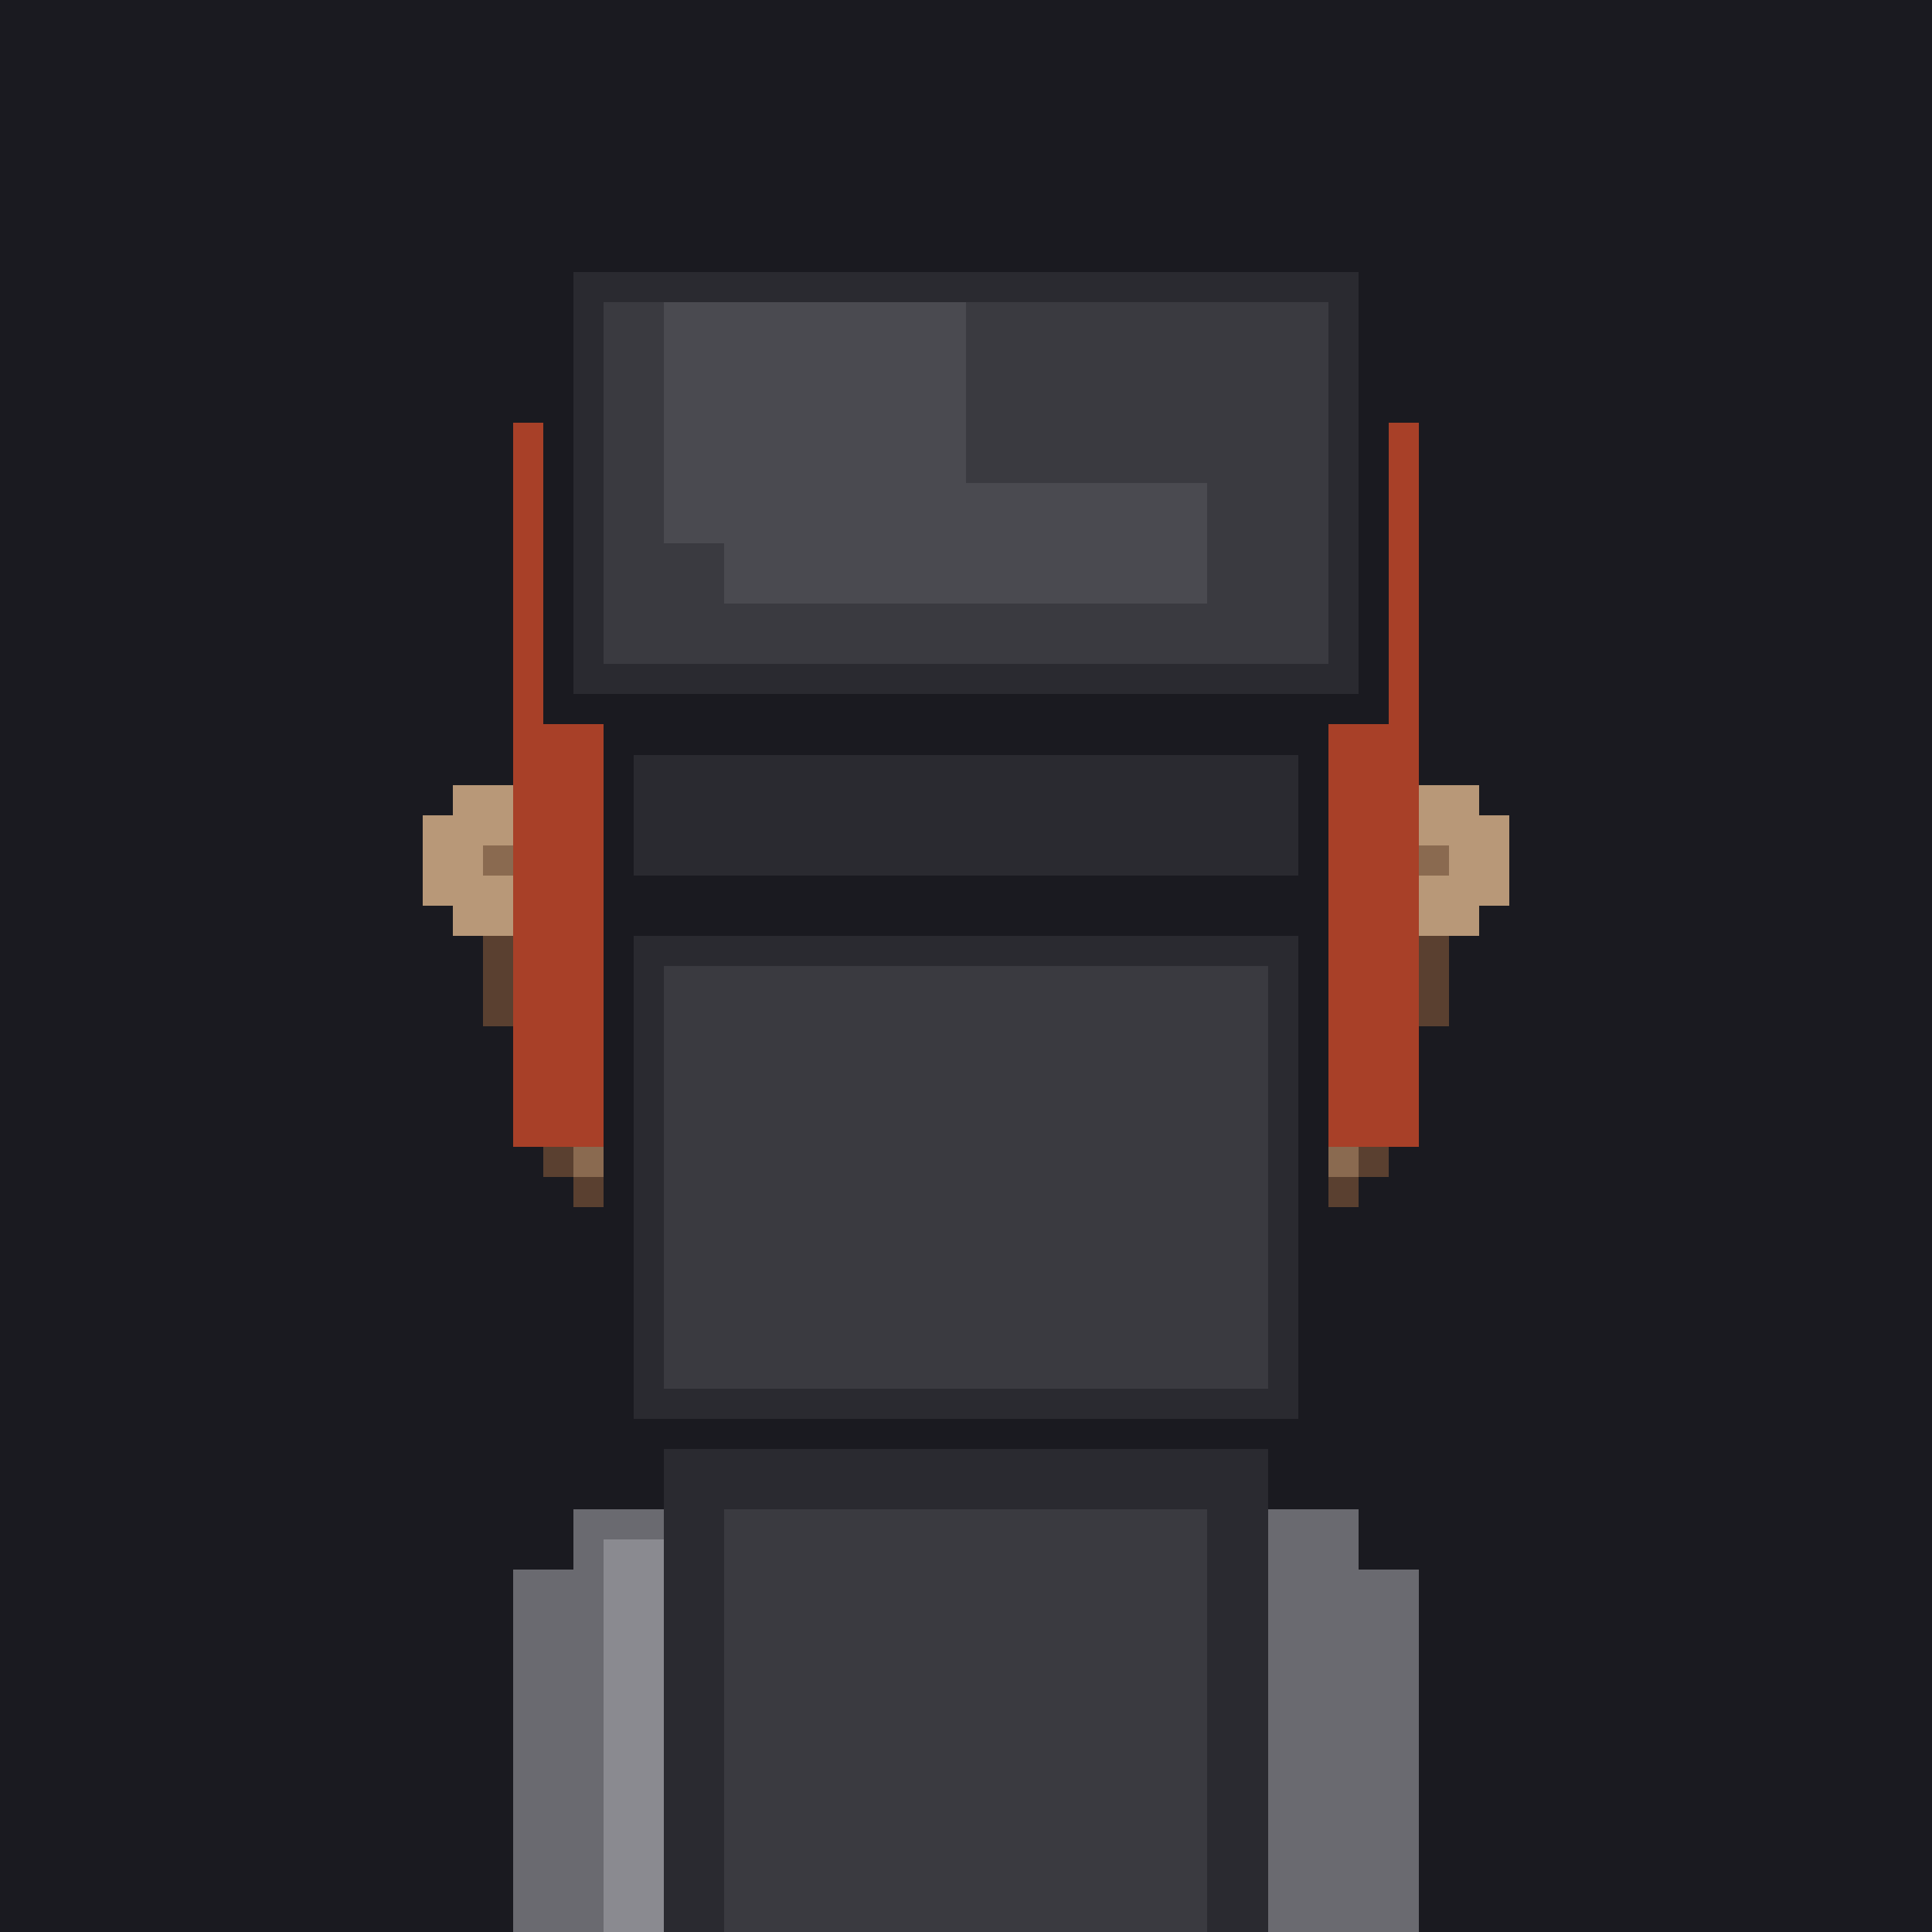
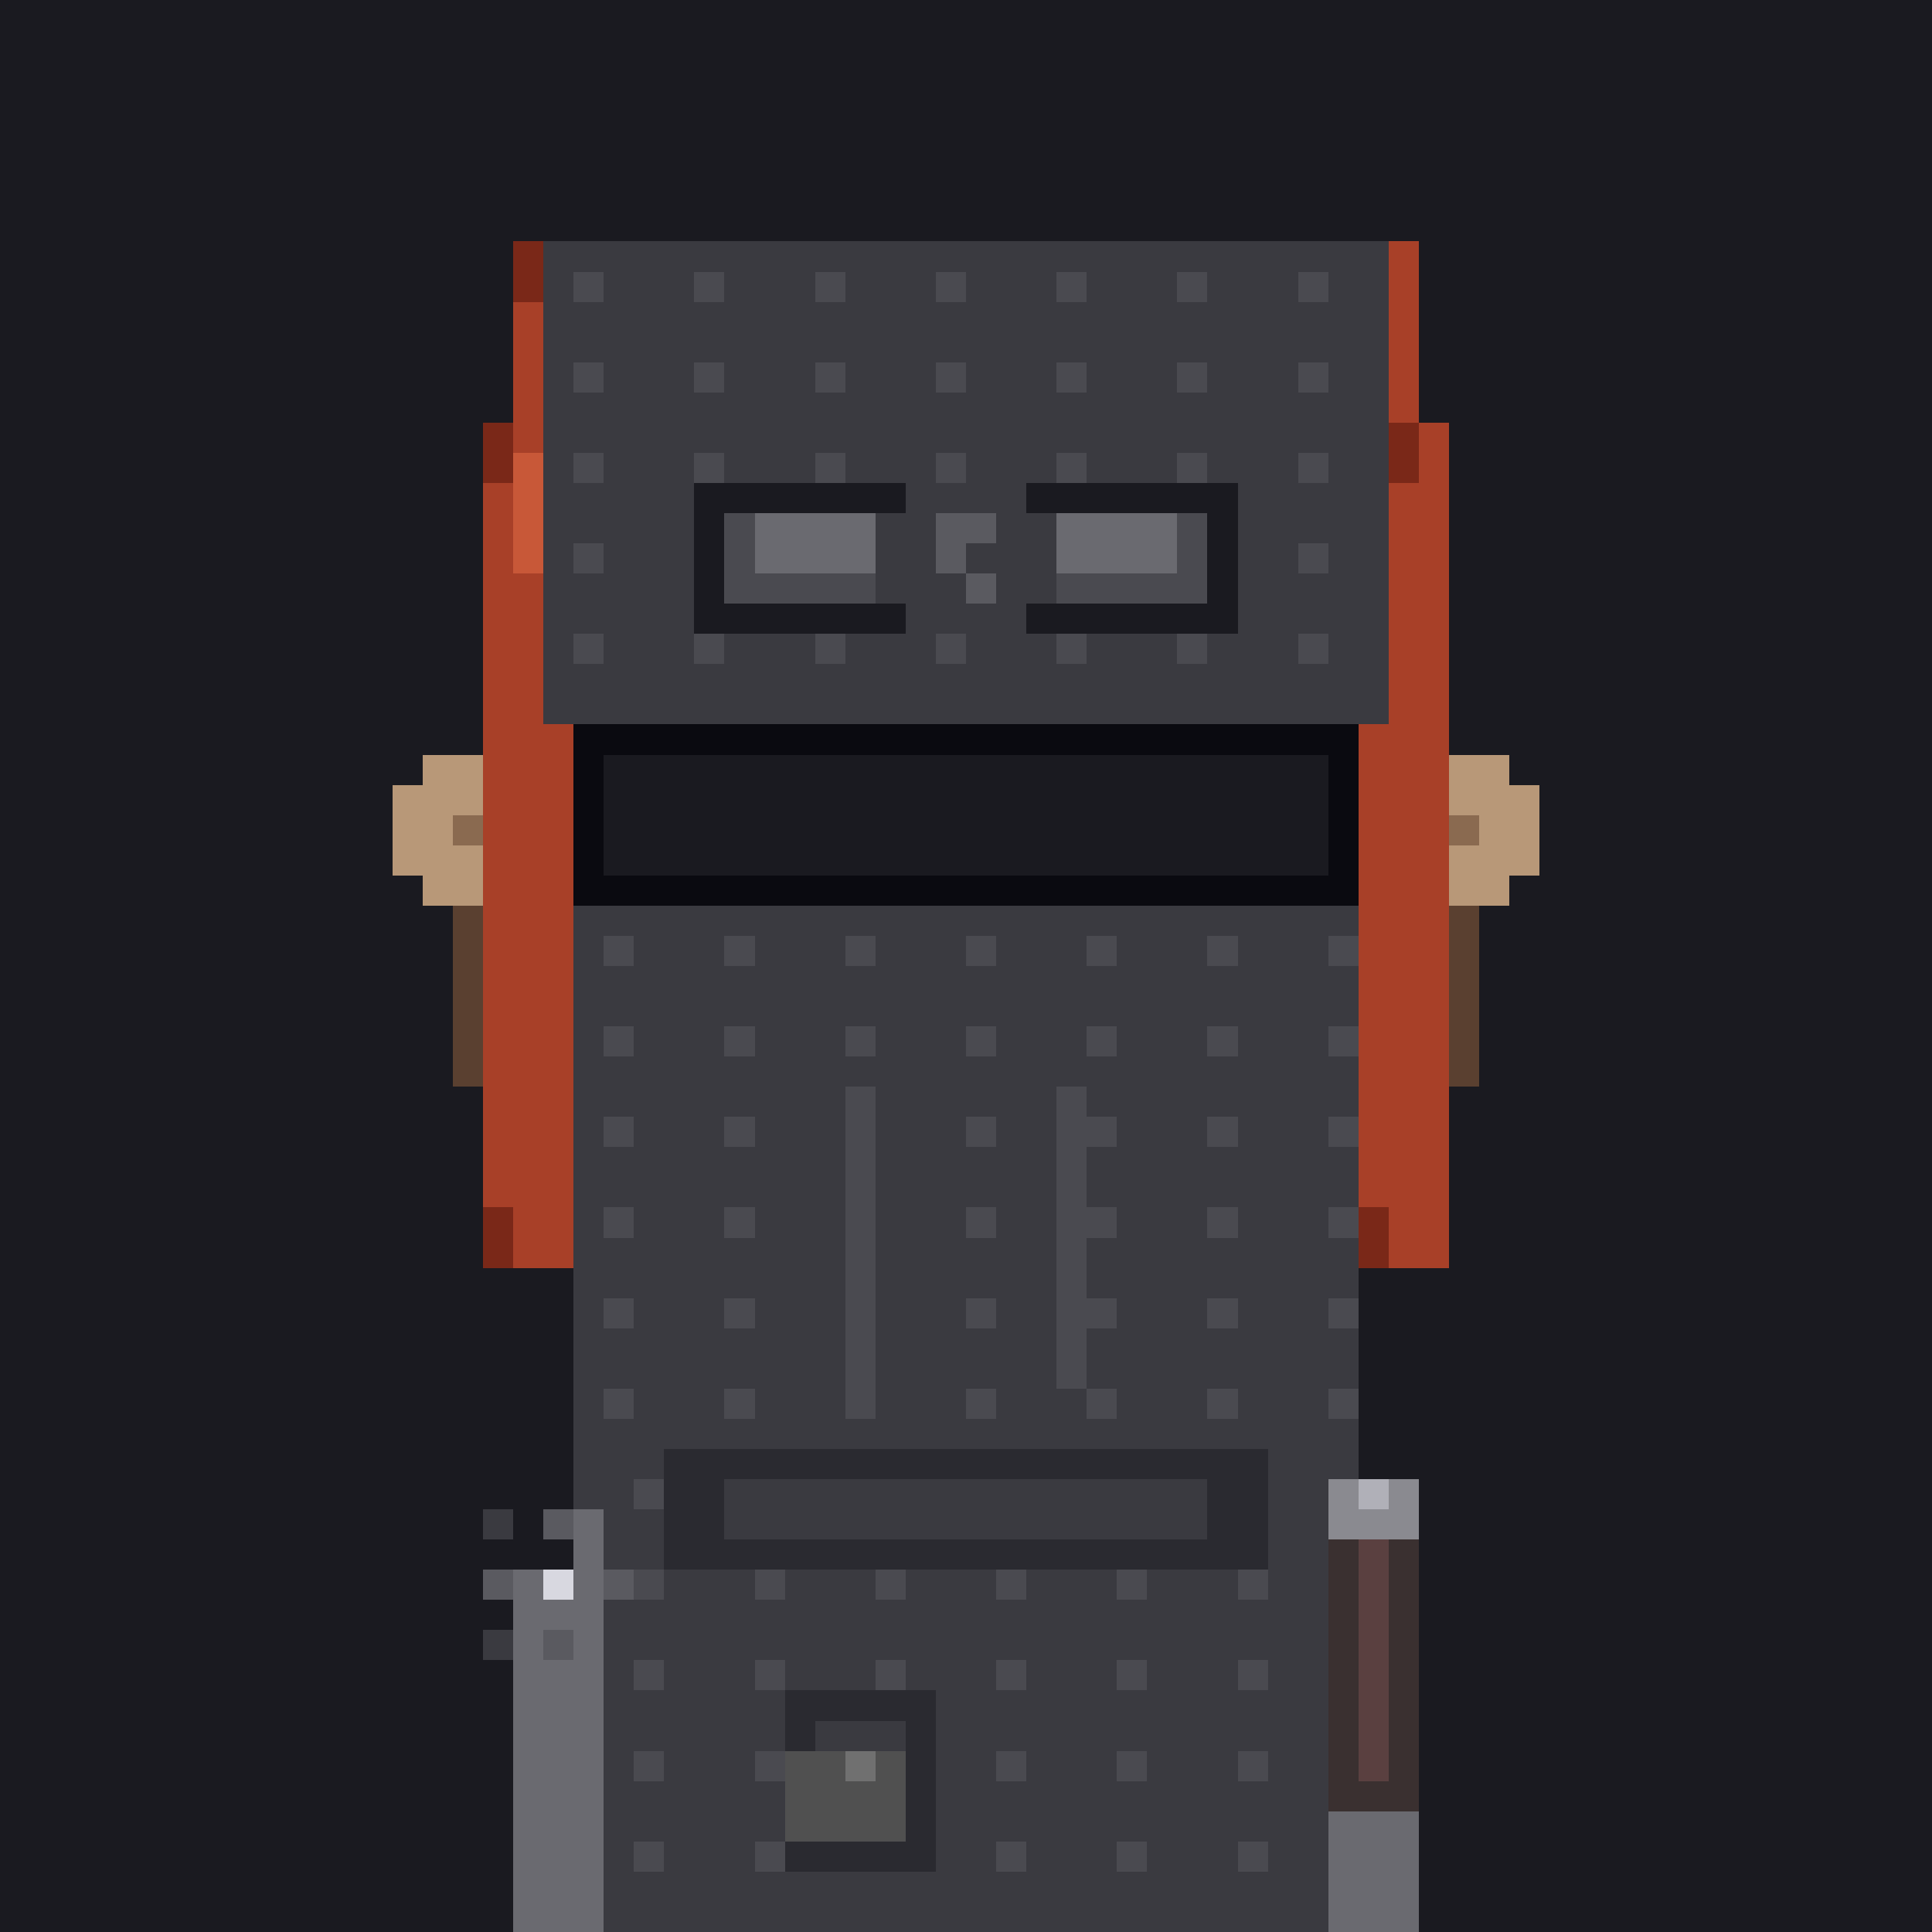
<svg xmlns="http://www.w3.org/2000/svg" viewBox="0 0 64 64" shape-rendering="crispEdges">
  <rect x="0" y="0" width="64" height="64" fill="#1a1a20" />
  <rect x="19" y="50" width="26" height="14" fill="#6a6a70" />
  <rect x="17" y="52" width="2" height="12" fill="#6a6a70" />
  <rect x="45" y="52" width="2" height="12" fill="#6a6a70" />
  <rect x="20" y="51" width="3" height="13" fill="#8a8a90" />
-   <rect x="26" y="46" width="12" height="18" fill="#b89878" />
-   <rect x="27" y="46" width="4" height="18" fill="#d0b898" />
+   <rect x="26" y="44" width="12" height="20" fill="#5a4030" />
+   <rect x="27" y="44" width="10" height="20" fill="#8a6a50" />
+   <rect x="28" y="44" width="8" height="20" fill="#b89878" />
+   <rect x="28" y="44" width="6" height="20" fill="#d0b898" />
  <rect x="26" y="15" width="12" height="1" fill="#5a4030" />
  <rect x="24" y="16" width="16" height="1" fill="#5a4030" />
-   <rect x="23" y="17" width="18" height="1" fill="#5a4030" />
+   <rect x="22" y="17" width="20" height="1" fill="#5a4030" />
  <rect x="21" y="18" width="22" height="1" fill="#5a4030" />
  <rect x="20" y="19" width="24" height="1" fill="#5a4030" />
-   <rect x="20" y="20" width="24" height="1" fill="#5a4030" />
-   <rect x="19" y="21" width="26" height="1" fill="#5a4030" />
+   <rect x="19" y="20" width="26" height="1" fill="#5a4030" />
+   <rect x="18" y="21" width="28" height="1" fill="#5a4030" />
  <rect x="18" y="22" width="28" height="1" fill="#5a4030" />
-   <rect x="18" y="23" width="28" height="1" fill="#5a4030" />
+   <rect x="17" y="23" width="30" height="1" fill="#5a4030" />
  <rect x="17" y="24" width="30" height="1" fill="#5a4030" />
-   <rect x="17" y="25" width="30" height="1" fill="#5a4030" />
-   <rect x="17" y="26" width="30" height="1" fill="#5a4030" />
-   <rect x="16" y="27" width="32" height="1" fill="#5a4030" />
-   <rect x="16" y="28" width="32" height="1" fill="#5a4030" />
-   <rect x="16" y="29" width="32" height="1" fill="#5a4030" />
-   <rect x="16" y="30" width="32" height="1" fill="#5a4030" />
-   <rect x="16" y="31" width="32" height="1" fill="#5a4030" />
-   <rect x="16" y="32" width="32" height="1" fill="#5a4030" />
-   <rect x="16" y="33" width="32" height="1" fill="#5a4030" />
-   <rect x="17" y="34" width="30" height="1" fill="#5a4030" />
-   <rect x="17" y="35" width="30" height="1" fill="#5a4030" />
-   <rect x="17" y="36" width="30" height="1" fill="#5a4030" />
-   <rect x="18" y="37" width="28" height="1" fill="#5a4030" />
-   <rect x="18" y="38" width="28" height="1" fill="#5a4030" />
-   <rect x="19" y="39" width="26" height="1" fill="#5a4030" />
-   <rect x="20" y="40" width="24" height="1" fill="#5a4030" />
-   <rect x="20" y="41" width="24" height="1" fill="#5a4030" />
-   <rect x="21" y="42" width="22" height="1" fill="#5a4030" />
-   <rect x="23" y="43" width="18" height="1" fill="#5a4030" />
-   <rect x="24" y="44" width="16" height="1" fill="#5a4030" />
-   <rect x="26" y="45" width="12" height="1" fill="#5a4030" />
-   <rect x="27" y="16" width="10" height="1" fill="#8a6a50" />
-   <rect x="25" y="17" width="14" height="1" fill="#8a6a50" />
-   <rect x="23" y="18" width="18" height="1" fill="#8a6a50" />
-   <rect x="22" y="19" width="20" height="1" fill="#8a6a50" />
-   <rect x="21" y="20" width="22" height="1" fill="#8a6a50" />
-   <rect x="20" y="21" width="24" height="1" fill="#8a6a50" />
-   <rect x="19" y="22" width="26" height="1" fill="#8a6a50" />
-   <rect x="19" y="23" width="26" height="1" fill="#8a6a50" />
-   <rect x="18" y="24" width="28" height="1" fill="#8a6a50" />
-   <rect x="18" y="25" width="28" height="1" fill="#8a6a50" />
-   <rect x="18" y="26" width="28" height="1" fill="#8a6a50" />
-   <rect x="17" y="27" width="30" height="1" fill="#8a6a50" />
-   <rect x="17" y="28" width="30" height="1" fill="#8a6a50" />
-   <rect x="17" y="29" width="30" height="1" fill="#8a6a50" />
-   <rect x="17" y="30" width="30" height="1" fill="#8a6a50" />
-   <rect x="17" y="31" width="30" height="1" fill="#8a6a50" />
-   <rect x="17" y="32" width="30" height="1" fill="#8a6a50" />
-   <rect x="17" y="33" width="30" height="1" fill="#8a6a50" />
-   <rect x="18" y="34" width="28" height="1" fill="#8a6a50" />
-   <rect x="18" y="35" width="28" height="1" fill="#8a6a50" />
-   <rect x="18" y="36" width="28" height="1" fill="#8a6a50" />
-   <rect x="19" y="37" width="26" height="1" fill="#8a6a50" />
-   <rect x="19" y="38" width="26" height="1" fill="#8a6a50" />
-   <rect x="20" y="39" width="24" height="1" fill="#8a6a50" />
-   <rect x="21" y="40" width="22" height="1" fill="#8a6a50" />
-   <rect x="22" y="41" width="20" height="1" fill="#8a6a50" />
-   <rect x="23" y="42" width="18" height="1" fill="#8a6a50" />
-   <rect x="25" y="43" width="14" height="1" fill="#8a6a50" />
-   <rect x="27" y="44" width="10" height="1" fill="#8a6a50" />
-   <rect x="27" y="16" width="10" height="1" fill="#b89878" />
-   <rect x="25" y="17" width="14" height="1" fill="#b89878" />
-   <rect x="23" y="18" width="18" height="1" fill="#b89878" />
-   <rect x="22" y="19" width="20" height="1" fill="#b89878" />
-   <rect x="21" y="20" width="22" height="1" fill="#b89878" />
-   <rect x="21" y="21" width="22" height="1" fill="#b89878" />
-   <rect x="20" y="22" width="24" height="1" fill="#b89878" />
-   <rect x="19" y="23" width="26" height="1" fill="#b89878" />
-   <rect x="19" y="24" width="26" height="1" fill="#b89878" />
-   <rect x="19" y="25" width="26" height="1" fill="#b89878" />
-   <rect x="18" y="26" width="28" height="1" fill="#b89878" />
-   <rect x="18" y="27" width="28" height="1" fill="#b89878" />
-   <rect x="18" y="28" width="28" height="1" fill="#b89878" />
-   <rect x="18" y="29" width="28" height="1" fill="#b89878" />
-   <rect x="18" y="30" width="28" height="1" fill="#b89878" />
-   <rect x="18" y="31" width="28" height="1" fill="#b89878" />
-   <rect x="18" y="32" width="28" height="1" fill="#b89878" />
-   <rect x="19" y="33" width="26" height="1" fill="#b89878" />
-   <rect x="19" y="34" width="26" height="1" fill="#b89878" />
-   <rect x="19" y="35" width="26" height="1" fill="#b89878" />
-   <rect x="20" y="36" width="24" height="1" fill="#b89878" />
-   <rect x="21" y="37" width="22" height="1" fill="#b89878" />
-   <rect x="21" y="38" width="22" height="1" fill="#b89878" />
-   <rect x="22" y="39" width="20" height="1" fill="#b89878" />
-   <rect x="23" y="40" width="18" height="1" fill="#b89878" />
-   <rect x="25" y="41" width="14" height="1" fill="#b89878" />
-   <rect x="27" y="42" width="10" height="1" fill="#b89878" />
-   <rect x="27" y="17" width="10" height="1" fill="#d0b898" />
-   <rect x="25" y="18" width="14" height="1" fill="#d0b898" />
-   <rect x="24" y="19" width="16" height="1" fill="#d0b898" />
-   <rect x="23" y="20" width="18" height="1" fill="#d0b898" />
-   <rect x="22" y="21" width="20" height="1" fill="#d0b898" />
-   <rect x="22" y="22" width="20" height="1" fill="#d0b898" />
-   <rect x="21" y="23" width="22" height="1" fill="#d0b898" />
-   <rect x="21" y="24" width="22" height="1" fill="#d0b898" />
-   <rect x="20" y="25" width="24" height="1" fill="#d0b898" />
-   <rect x="20" y="26" width="24" height="1" fill="#d0b898" />
-   <rect x="20" y="27" width="24" height="1" fill="#d0b898" />
-   <rect x="20" y="28" width="24" height="1" fill="#d0b898" />
-   <rect x="20" y="29" width="24" height="1" fill="#d0b898" />
-   <rect x="20" y="30" width="24" height="1" fill="#d0b898" />
-   <rect x="20" y="31" width="24" height="1" fill="#d0b898" />
-   <rect x="21" y="32" width="22" height="1" fill="#d0b898" />
-   <rect x="21" y="33" width="22" height="1" fill="#d0b898" />
-   <rect x="22" y="34" width="20" height="1" fill="#d0b898" />
-   <rect x="22" y="35" width="20" height="1" fill="#d0b898" />
-   <rect x="23" y="36" width="18" height="1" fill="#d0b898" />
-   <rect x="24" y="37" width="16" height="1" fill="#d0b898" />
-   <rect x="25" y="38" width="14" height="1" fill="#d0b898" />
-   <rect x="27" y="39" width="10" height="1" fill="#d0b898" />
-   <rect x="18" y="22" width="28" height="3" fill="#8a6a50" />
-   <rect x="19" y="21" width="26" height="2" fill="#b89878" />
-   <rect x="15" y="26" width="2" height="5" fill="#b89878" />
-   <rect x="14" y="27" width="1" height="3" fill="#b89878" />
-   <rect x="16" y="28" width="1" height="1" fill="#8a6a50" />
-   <rect x="47" y="26" width="2" height="5" fill="#b89878" />
-   <rect x="49" y="27" width="1" height="3" fill="#b89878" />
-   <rect x="47" y="28" width="1" height="1" fill="#8a6a50" />
-   <rect x="25" y="26" width="4" height="3" fill="#f0f0e8" />
-   <rect x="35" y="26" width="4" height="3" fill="#f0f0e8" />
+   <rect x="16" y="25" width="32" height="1" fill="#5a4030" />
+   <rect x="16" y="26" width="32" height="1" fill="#5a4030" />
+   <rect x="15" y="27" width="34" height="1" fill="#5a4030" />
+   <rect x="15" y="28" width="34" height="1" fill="#5a4030" />
+   <rect x="15" y="29" width="34" height="1" fill="#5a4030" />
+   <rect x="15" y="30" width="34" height="1" fill="#5a4030" />
+   <rect x="15" y="31" width="34" height="1" fill="#5a4030" />
+   <rect x="15" y="32" width="34" height="1" fill="#5a4030" />
+   <rect x="15" y="33" width="34" height="1" fill="#5a4030" />
+   <rect x="15" y="34" width="34" height="1" fill="#5a4030" />
+   <rect x="15" y="35" width="34" height="1" fill="#5a4030" />
+   <rect x="16" y="36" width="32" height="1" fill="#5a4030" />
+   <rect x="16" y="37" width="32" height="1" fill="#5a4030" />
+   <rect x="17" y="38" width="30" height="1" fill="#5a4030" />
+   <rect x="17" y="39" width="30" height="1" fill="#5a4030" />
+   <rect x="18" y="40" width="28" height="1" fill="#5a4030" />
+   <rect x="18" y="41" width="28" height="1" fill="#5a4030" />
+   <rect x="19" y="42" width="26" height="1" fill="#5a4030" />
+   <rect x="20" y="43" width="24" height="1" fill="#5a4030" />
+   <rect x="21" y="44" width="22" height="1" fill="#5a4030" />
+   <rect x="22" y="45" width="20" height="1" fill="#5a4030" />
+   <rect x="24" y="46" width="16" height="1" fill="#5a4030" />
+   <rect x="26" y="47" width="12" height="1" fill="#5a4030" />
+   <rect x="26" y="15" width="12" height="1" fill="#8a6a50" />
+   <rect x="24" y="16" width="16" height="1" fill="#8a6a50" />
+   <rect x="23" y="17" width="18" height="1" fill="#8a6a50" />
+   <rect x="21" y="18" width="22" height="1" fill="#8a6a50" />
+   <rect x="20" y="19" width="24" height="1" fill="#8a6a50" />
+   <rect x="20" y="20" width="24" height="1" fill="#8a6a50" />
+   <rect x="19" y="21" width="26" height="1" fill="#8a6a50" />
+   <rect x="18" y="22" width="28" height="1" fill="#8a6a50" />
+   <rect x="18" y="23" width="28" height="1" fill="#8a6a50" />
+   <rect x="17" y="24" width="30" height="1" fill="#8a6a50" />
+   <rect x="17" y="25" width="30" height="1" fill="#8a6a50" />
+   <rect x="17" y="26" width="30" height="1" fill="#8a6a50" />
+   <rect x="16" y="27" width="32" height="1" fill="#8a6a50" />
+   <rect x="16" y="28" width="32" height="1" fill="#8a6a50" />
+   <rect x="16" y="29" width="32" height="1" fill="#8a6a50" />
+   <rect x="16" y="30" width="32" height="1" fill="#8a6a50" />
+   <rect x="16" y="31" width="32" height="1" fill="#8a6a50" />
+   <rect x="16" y="32" width="32" height="1" fill="#8a6a50" />
+   <rect x="16" y="33" width="32" height="1" fill="#8a6a50" />
+   <rect x="17" y="34" width="30" height="1" fill="#8a6a50" />
+   <rect x="17" y="35" width="30" height="1" fill="#8a6a50" />
+   <rect x="17" y="36" width="30" height="1" fill="#8a6a50" />
+   <rect x="18" y="37" width="28" height="1" fill="#8a6a50" />
+   <rect x="18" y="38" width="28" height="1" fill="#8a6a50" />
+   <rect x="19" y="39" width="26" height="1" fill="#8a6a50" />
+   <rect x="20" y="40" width="24" height="1" fill="#8a6a50" />
+   <rect x="20" y="41" width="24" height="1" fill="#8a6a50" />
+   <rect x="21" y="42" width="22" height="1" fill="#8a6a50" />
+   <rect x="23" y="43" width="18" height="1" fill="#8a6a50" />
+   <rect x="24" y="44" width="16" height="1" fill="#8a6a50" />
+   <rect x="26" y="45" width="12" height="1" fill="#8a6a50" />
+   <rect x="27" y="15" width="10" height="1" fill="#b89878" />
+   <rect x="25" y="16" width="14" height="1" fill="#b89878" />
+   <rect x="23" y="17" width="18" height="1" fill="#b89878" />
+   <rect x="22" y="18" width="20" height="1" fill="#b89878" />
+   <rect x="21" y="19" width="22" height="1" fill="#b89878" />
+   <rect x="20" y="20" width="24" height="1" fill="#b89878" />
+   <rect x="19" y="21" width="26" height="1" fill="#b89878" />
+   <rect x="19" y="22" width="26" height="1" fill="#b89878" />
+   <rect x="18" y="23" width="28" height="1" fill="#b89878" />
+   <rect x="18" y="24" width="28" height="1" fill="#b89878" />
+   <rect x="18" y="25" width="28" height="1" fill="#b89878" />
+   <rect x="17" y="26" width="30" height="1" fill="#b89878" />
+   <rect x="17" y="27" width="30" height="1" fill="#b89878" />
+   <rect x="17" y="28" width="30" height="1" fill="#b89878" />
+   <rect x="17" y="29" width="30" height="1" fill="#b89878" />
+   <rect x="17" y="30" width="30" height="1" fill="#b89878" />
+   <rect x="17" y="31" width="30" height="1" fill="#b89878" />
+   <rect x="17" y="32" width="30" height="1" fill="#b89878" />
+   <rect x="18" y="33" width="28" height="1" fill="#b89878" />
+   <rect x="18" y="34" width="28" height="1" fill="#b89878" />
+   <rect x="18" y="35" width="28" height="1" fill="#b89878" />
+   <rect x="19" y="36" width="26" height="1" fill="#b89878" />
+   <rect x="19" y="37" width="26" height="1" fill="#b89878" />
+   <rect x="20" y="38" width="24" height="1" fill="#b89878" />
+   <rect x="21" y="39" width="22" height="1" fill="#b89878" />
+   <rect x="22" y="40" width="20" height="1" fill="#b89878" />
+   <rect x="23" y="41" width="18" height="1" fill="#b89878" />
+   <rect x="25" y="42" width="14" height="1" fill="#b89878" />
+   <rect x="27" y="43" width="10" height="1" fill="#b89878" />
+   <rect x="27" y="16" width="10" height="1" fill="#d0b898" />
+   <rect x="25" y="17" width="14" height="1" fill="#d0b898" />
+   <rect x="24" y="18" width="16" height="1" fill="#d0b898" />
+   <rect x="23" y="19" width="18" height="1" fill="#d0b898" />
+   <rect x="22" y="20" width="20" height="1" fill="#d0b898" />
+   <rect x="21" y="21" width="22" height="1" fill="#d0b898" />
+   <rect x="20" y="22" width="24" height="1" fill="#d0b898" />
+   <rect x="20" y="23" width="24" height="1" fill="#d0b898" />
+   <rect x="20" y="24" width="24" height="1" fill="#d0b898" />
+   <rect x="19" y="25" width="26" height="1" fill="#d0b898" />
+   <rect x="19" y="26" width="26" height="1" fill="#d0b898" />
+   <rect x="19" y="27" width="26" height="1" fill="#d0b898" />
+   <rect x="19" y="28" width="26" height="1" fill="#d0b898" />
+   <rect x="19" y="29" width="26" height="1" fill="#d0b898" />
+   <rect x="19" y="30" width="26" height="1" fill="#d0b898" />
+   <rect x="19" y="31" width="26" height="1" fill="#d0b898" />
+   <rect x="20" y="32" width="24" height="1" fill="#d0b898" />
+   <rect x="20" y="33" width="24" height="1" fill="#d0b898" />
+   <rect x="20" y="34" width="24" height="1" fill="#d0b898" />
+   <rect x="21" y="35" width="22" height="1" fill="#d0b898" />
+   <rect x="22" y="36" width="20" height="1" fill="#d0b898" />
+   <rect x="23" y="37" width="18" height="1" fill="#d0b898" />
+   <rect x="24" y="38" width="16" height="1" fill="#d0b898" />
+   <rect x="25" y="39" width="14" height="1" fill="#d0b898" />
+   <rect x="27" y="40" width="10" height="1" fill="#d0b898" />
+   <rect x="28" y="19" width="8" height="1" fill="#e8d0b8" />
+   <rect x="27" y="20" width="10" height="1" fill="#e8d0b8" />
+   <rect x="26" y="21" width="12" height="1" fill="#e8d0b8" />
+   <rect x="25" y="22" width="14" height="1" fill="#e8d0b8" />
+   <rect x="25" y="23" width="14" height="1" fill="#e8d0b8" />
+   <rect x="24" y="24" width="16" height="1" fill="#e8d0b8" />
+   <rect x="24" y="25" width="16" height="1" fill="#e8d0b8" />
+   <rect x="24" y="26" width="16" height="1" fill="#e8d0b8" />
+   <rect x="24" y="27" width="16" height="1" fill="#e8d0b8" />
+   <rect x="24" y="28" width="16" height="1" fill="#e8d0b8" />
+   <rect x="25" y="29" width="14" height="1" fill="#e8d0b8" />
+   <rect x="25" y="30" width="14" height="1" fill="#e8d0b8" />
+   <rect x="26" y="31" width="12" height="1" fill="#e8d0b8" />
+   <rect x="27" y="32" width="10" height="1" fill="#e8d0b8" />
+   <rect x="28" y="33" width="8" height="1" fill="#e8d0b8" />
+   <rect x="17" y="21" width="30" height="4" fill="#8a6a50" />
+   <rect x="18" y="20" width="28" height="3" fill="#b89878" />
+   <rect x="14" y="25" width="2" height="5" fill="#b89878" />
+   <rect x="13" y="26" width="1" height="3" fill="#b89878" />
+   <rect x="15" y="27" width="1" height="1" fill="#8a6a50" />
+   <rect x="48" y="25" width="2" height="5" fill="#b89878" />
+   <rect x="50" y="26" width="1" height="3" fill="#b89878" />
+   <rect x="48" y="27" width="1" height="1" fill="#8a6a50" />
+   <rect x="25" y="26" width="4" height="3" fill="#f8e8e0" />
+   <rect x="35" y="26" width="4" height="3" fill="#f8e8e0" />
  <rect x="26" y="26" width="2" height="2" fill="#a07020" />
  <rect x="36" y="26" width="2" height="2" fill="#a07020" />
  <rect x="27" y="27" width="1" height="1" fill="#604010" />
  <rect x="37" y="27" width="1" height="1" fill="#604010" />
  <rect x="26" y="26" width="1" height="1" fill="#ffffff" />
  <rect x="36" y="26" width="1" height="1" fill="#ffffff" />
-   <rect x="22" y="23" width="7" height="3" fill="#7a2818" />
-   <rect x="35" y="23" width="7" height="3" fill="#7a2818" />
-   <rect x="31" y="28" width="2" height="1" fill="#8a6a50" />
-   <rect x="30" y="29" width="4" height="2" fill="#8a6a50" />
-   <rect x="30" y="31" width="4" height="1" fill="#5a4030" />
+   <rect x="25" y="26" width="1" height="1" fill="#c08080" />
+   <rect x="38" y="26" width="1" height="1" fill="#c08080" />
+   <rect x="21" y="22" width="7" height="4" fill="#a84028" />
+   <rect x="21" y="22" width="1" height="2" fill="#7a2818" />
+   <rect x="23" y="22" width="1" height="4" fill="#c85838" />
+   <rect x="25" y="22" width="1" height="2" fill="#7a2818" />
+   <rect x="27" y="22" width="1" height="4" fill="#c85838" />
+   <rect x="21" y="24" width="1" height="2" fill="#7a2818" />
+   <rect x="24" y="24" width="1" height="2" fill="#7a2818" />
+   <rect x="27" y="24" width="1" height="2" fill="#7a2818" />
+   <rect x="35" y="22" width="7" height="4" fill="#a84028" />
+   <rect x="35" y="22" width="1" height="2" fill="#7a2818" />
+   <rect x="37" y="22" width="1" height="4" fill="#c85838" />
+   <rect x="39" y="22" width="1" height="2" fill="#7a2818" />
+   <rect x="41" y="22" width="1" height="4" fill="#c85838" />
+   <rect x="35" y="24" width="1" height="2" fill="#7a2818" />
+   <rect x="38" y="24" width="1" height="2" fill="#7a2818" />
+   <rect x="41" y="24" width="1" height="2" fill="#7a2818" />
+   <rect x="31" y="27" width="2" height="1" fill="#8a6a50" />
+   <rect x="30" y="28" width="4" height="2" fill="#8a6a50" />
+   <rect x="30" y="30" width="4" height="1" fill="#5a4030" />
+   <rect x="30" y="33" width="4" height="2" fill="#e8d0b8" />
  <rect x="30" y="40" width="4" height="1" fill="#4a2020" />
-   <rect x="18" y="10" width="28" height="12" fill="#7a2818" />
-   <rect x="17" y="14" width="5" height="24" fill="#a84028" />
-   <rect x="42" y="14" width="5" height="24" fill="#a84028" />
-   <rect x="19" y="10" width="26" height="8" fill="#c85838" />
-   <rect x="22" y="38" width="20" height="20" fill="#7a2818" />
-   <rect x="24" y="40" width="16" height="16" fill="#a84028" />
-   <rect x="18" y="8" width="28" height="16" fill="#1a1a20" />
-   <rect x="19" y="9" width="26" height="14" fill="#2a2a30" />
-   <rect x="20" y="10" width="24" height="12" fill="#3a3a40" />
-   <rect x="22" y="10" width="10" height="8" fill="#4a4a50" />
-   <rect x="20" y="30" width="24" height="18" fill="#1a1a20" />
-   <rect x="21" y="31" width="22" height="16" fill="#2a2a30" />
-   <rect x="22" y="32" width="20" height="14" fill="#3a3a40" />
-   <rect x="20" y="24" width="24" height="6" fill="#1a1a20" />
-   <rect x="21" y="25" width="22" height="4" fill="#2a2a30" />
-   <rect x="24" y="16" width="16" height="4" fill="#4a4a50" />
-   <rect x="25" y="17" width="14" height="2" fill="#4a4a50" />
-   <rect x="22" y="48" width="20" height="16" fill="#2a2a30" />
-   <rect x="24" y="50" width="16" height="14" fill="#3a3a40" />
+   <rect x="17" y="8" width="30" height="14" fill="#a84028" />
+   <rect x="17" y="8" width="1" height="2" fill="#7a2818" />
+   <rect x="19" y="8" width="1" height="4" fill="#c85838" />
+   <rect x="21" y="8" width="1" height="2" fill="#7a2818" />
+   <rect x="23" y="8" width="1" height="4" fill="#c85838" />
+   <rect x="25" y="8" width="1" height="2" fill="#7a2818" />
+   <rect x="27" y="8" width="1" height="4" fill="#c85838" />
+   <rect x="29" y="8" width="1" height="2" fill="#7a2818" />
+   <rect x="31" y="8" width="1" height="4" fill="#c85838" />
+   <rect x="33" y="8" width="1" height="2" fill="#7a2818" />
+   <rect x="35" y="8" width="1" height="4" fill="#c85838" />
+   <rect x="37" y="8" width="1" height="2" fill="#7a2818" />
+   <rect x="39" y="8" width="1" height="4" fill="#c85838" />
+   <rect x="41" y="8" width="1" height="2" fill="#7a2818" />
+   <rect x="43" y="8" width="1" height="4" fill="#c85838" />
+   <rect x="45" y="8" width="1" height="2" fill="#7a2818" />
+   <rect x="17" y="20" width="1" height="2" fill="#7a2818" />
+   <rect x="20" y="20" width="1" height="2" fill="#7a2818" />
+   <rect x="23" y="20" width="1" height="2" fill="#7a2818" />
+   <rect x="26" y="20" width="1" height="2" fill="#7a2818" />
+   <rect x="29" y="20" width="1" height="2" fill="#7a2818" />
+   <rect x="32" y="20" width="1" height="2" fill="#7a2818" />
+   <rect x="35" y="20" width="1" height="2" fill="#7a2818" />
+   <rect x="38" y="20" width="1" height="2" fill="#7a2818" />
+   <rect x="41" y="20" width="1" height="2" fill="#7a2818" />
+   <rect x="44" y="20" width="1" height="2" fill="#7a2818" />
+   <rect x="26" y="9" width="4" height="4" fill="#c85838" />
+   <rect x="16" y="14" width="6" height="28" fill="#a84028" />
+   <rect x="16" y="14" width="1" height="2" fill="#7a2818" />
+   <rect x="18" y="14" width="1" height="4" fill="#c85838" />
+   <rect x="20" y="14" width="1" height="2" fill="#7a2818" />
+   <rect x="16" y="40" width="1" height="2" fill="#7a2818" />
+   <rect x="19" y="40" width="1" height="2" fill="#7a2818" />
+   <rect x="17" y="15" width="2" height="4" fill="#c85838" />
+   <rect x="42" y="14" width="6" height="28" fill="#a84028" />
+   <rect x="42" y="14" width="1" height="2" fill="#7a2818" />
+   <rect x="44" y="14" width="1" height="4" fill="#c85838" />
+   <rect x="46" y="14" width="1" height="2" fill="#7a2818" />
+   <rect x="42" y="40" width="1" height="2" fill="#7a2818" />
+   <rect x="45" y="40" width="1" height="2" fill="#7a2818" />
+   <rect x="43" y="15" width="2" height="4" fill="#c85838" />
+   <rect x="22" y="38" width="20" height="22" fill="#a84028" />
+   <rect x="22" y="38" width="1" height="2" fill="#7a2818" />
+   <rect x="24" y="38" width="1" height="4" fill="#c85838" />
+   <rect x="26" y="38" width="1" height="2" fill="#7a2818" />
+   <rect x="28" y="38" width="1" height="4" fill="#c85838" />
+   <rect x="30" y="38" width="1" height="2" fill="#7a2818" />
+   <rect x="32" y="38" width="1" height="4" fill="#c85838" />
+   <rect x="34" y="38" width="1" height="2" fill="#7a2818" />
+   <rect x="36" y="38" width="1" height="4" fill="#c85838" />
+   <rect x="38" y="38" width="1" height="2" fill="#7a2818" />
+   <rect x="40" y="38" width="1" height="4" fill="#c85838" />
+   <rect x="22" y="58" width="1" height="2" fill="#7a2818" />
+   <rect x="25" y="58" width="1" height="2" fill="#7a2818" />
+   <rect x="28" y="58" width="1" height="2" fill="#7a2818" />
+   <rect x="31" y="58" width="1" height="2" fill="#7a2818" />
+   <rect x="34" y="58" width="1" height="2" fill="#7a2818" />
+   <rect x="37" y="58" width="1" height="2" fill="#7a2818" />
+   <rect x="40" y="58" width="1" height="2" fill="#7a2818" />
+   <rect x="24" y="56" width="16" height="8" fill="#a84028" />
+   <rect x="24" y="56" width="1" height="2" fill="#7a2818" />
+   <rect x="26" y="56" width="1" height="4" fill="#c85838" />
+   <rect x="28" y="56" width="1" height="2" fill="#7a2818" />
+   <rect x="30" y="56" width="1" height="4" fill="#c85838" />
+   <rect x="32" y="56" width="1" height="2" fill="#7a2818" />
+   <rect x="34" y="56" width="1" height="4" fill="#c85838" />
+   <rect x="36" y="56" width="1" height="2" fill="#7a2818" />
+   <rect x="38" y="56" width="1" height="4" fill="#c85838" />
+   <rect x="24" y="62" width="1" height="2" fill="#7a2818" />
+   <rect x="27" y="62" width="1" height="2" fill="#7a2818" />
+   <rect x="30" y="62" width="1" height="2" fill="#7a2818" />
+   <rect x="33" y="62" width="1" height="2" fill="#7a2818" />
+   <rect x="36" y="62" width="1" height="2" fill="#7a2818" />
+   <rect x="39" y="62" width="1" height="2" fill="#7a2818" />
+   <rect x="18" y="8" width="28" height="16" fill="#3a3a40" />
+   <rect x="19" y="9" width="1" height="1" fill="#4a4a50" />
+   <rect x="19" y="12" width="1" height="1" fill="#4a4a50" />
+   <rect x="19" y="15" width="1" height="1" fill="#4a4a50" />
+   <rect x="19" y="18" width="1" height="1" fill="#4a4a50" />
+   <rect x="19" y="21" width="1" height="1" fill="#4a4a50" />
+   <rect x="23" y="9" width="1" height="1" fill="#4a4a50" />
+   <rect x="23" y="12" width="1" height="1" fill="#4a4a50" />
+   <rect x="23" y="15" width="1" height="1" fill="#4a4a50" />
+   <rect x="23" y="18" width="1" height="1" fill="#4a4a50" />
+   <rect x="23" y="21" width="1" height="1" fill="#4a4a50" />
+   <rect x="27" y="9" width="1" height="1" fill="#4a4a50" />
+   <rect x="27" y="12" width="1" height="1" fill="#4a4a50" />
+   <rect x="27" y="15" width="1" height="1" fill="#4a4a50" />
+   <rect x="27" y="18" width="1" height="1" fill="#4a4a50" />
+   <rect x="27" y="21" width="1" height="1" fill="#4a4a50" />
+   <rect x="31" y="9" width="1" height="1" fill="#4a4a50" />
+   <rect x="31" y="12" width="1" height="1" fill="#4a4a50" />
+   <rect x="31" y="15" width="1" height="1" fill="#4a4a50" />
+   <rect x="31" y="18" width="1" height="1" fill="#4a4a50" />
+   <rect x="31" y="21" width="1" height="1" fill="#4a4a50" />
+   <rect x="35" y="9" width="1" height="1" fill="#4a4a50" />
+   <rect x="35" y="12" width="1" height="1" fill="#4a4a50" />
+   <rect x="35" y="15" width="1" height="1" fill="#4a4a50" />
+   <rect x="35" y="18" width="1" height="1" fill="#4a4a50" />
+   <rect x="35" y="21" width="1" height="1" fill="#4a4a50" />
+   <rect x="39" y="9" width="1" height="1" fill="#4a4a50" />
+   <rect x="39" y="12" width="1" height="1" fill="#4a4a50" />
+   <rect x="39" y="15" width="1" height="1" fill="#4a4a50" />
+   <rect x="39" y="18" width="1" height="1" fill="#4a4a50" />
+   <rect x="39" y="21" width="1" height="1" fill="#4a4a50" />
+   <rect x="43" y="9" width="1" height="1" fill="#4a4a50" />
+   <rect x="43" y="12" width="1" height="1" fill="#4a4a50" />
+   <rect x="43" y="15" width="1" height="1" fill="#4a4a50" />
+   <rect x="43" y="18" width="1" height="1" fill="#4a4a50" />
+   <rect x="43" y="21" width="1" height="1" fill="#4a4a50" />
+   <rect x="18" y="7" width="28" height="1" fill="#1a1a20" />
+   <rect x="19" y="30" width="26" height="20" fill="#3a3a40" />
+   <rect x="20" y="31" width="1" height="1" fill="#4a4a50" />
+   <rect x="20" y="34" width="1" height="1" fill="#4a4a50" />
+   <rect x="20" y="37" width="1" height="1" fill="#4a4a50" />
+   <rect x="20" y="40" width="1" height="1" fill="#4a4a50" />
+   <rect x="20" y="43" width="1" height="1" fill="#4a4a50" />
+   <rect x="20" y="46" width="1" height="1" fill="#4a4a50" />
+   <rect x="20" y="49" width="1" height="1" fill="#4a4a50" />
+   <rect x="24" y="31" width="1" height="1" fill="#4a4a50" />
+   <rect x="24" y="34" width="1" height="1" fill="#4a4a50" />
+   <rect x="24" y="37" width="1" height="1" fill="#4a4a50" />
+   <rect x="24" y="40" width="1" height="1" fill="#4a4a50" />
+   <rect x="24" y="43" width="1" height="1" fill="#4a4a50" />
+   <rect x="24" y="46" width="1" height="1" fill="#4a4a50" />
+   <rect x="24" y="49" width="1" height="1" fill="#4a4a50" />
+   <rect x="28" y="31" width="1" height="1" fill="#4a4a50" />
+   <rect x="28" y="34" width="1" height="1" fill="#4a4a50" />
+   <rect x="28" y="37" width="1" height="1" fill="#4a4a50" />
+   <rect x="28" y="40" width="1" height="1" fill="#4a4a50" />
+   <rect x="28" y="43" width="1" height="1" fill="#4a4a50" />
+   <rect x="28" y="46" width="1" height="1" fill="#4a4a50" />
+   <rect x="28" y="49" width="1" height="1" fill="#4a4a50" />
+   <rect x="32" y="31" width="1" height="1" fill="#4a4a50" />
+   <rect x="32" y="34" width="1" height="1" fill="#4a4a50" />
+   <rect x="32" y="37" width="1" height="1" fill="#4a4a50" />
+   <rect x="32" y="40" width="1" height="1" fill="#4a4a50" />
+   <rect x="32" y="43" width="1" height="1" fill="#4a4a50" />
+   <rect x="32" y="46" width="1" height="1" fill="#4a4a50" />
+   <rect x="32" y="49" width="1" height="1" fill="#4a4a50" />
+   <rect x="36" y="31" width="1" height="1" fill="#4a4a50" />
+   <rect x="36" y="34" width="1" height="1" fill="#4a4a50" />
+   <rect x="36" y="37" width="1" height="1" fill="#4a4a50" />
+   <rect x="36" y="40" width="1" height="1" fill="#4a4a50" />
+   <rect x="36" y="43" width="1" height="1" fill="#4a4a50" />
+   <rect x="36" y="46" width="1" height="1" fill="#4a4a50" />
+   <rect x="36" y="49" width="1" height="1" fill="#4a4a50" />
+   <rect x="40" y="31" width="1" height="1" fill="#4a4a50" />
+   <rect x="40" y="34" width="1" height="1" fill="#4a4a50" />
+   <rect x="40" y="37" width="1" height="1" fill="#4a4a50" />
+   <rect x="40" y="40" width="1" height="1" fill="#4a4a50" />
+   <rect x="40" y="43" width="1" height="1" fill="#4a4a50" />
+   <rect x="40" y="46" width="1" height="1" fill="#4a4a50" />
+   <rect x="40" y="49" width="1" height="1" fill="#4a4a50" />
+   <rect x="44" y="31" width="1" height="1" fill="#4a4a50" />
+   <rect x="44" y="34" width="1" height="1" fill="#4a4a50" />
+   <rect x="44" y="37" width="1" height="1" fill="#4a4a50" />
+   <rect x="44" y="40" width="1" height="1" fill="#4a4a50" />
+   <rect x="44" y="43" width="1" height="1" fill="#4a4a50" />
+   <rect x="44" y="46" width="1" height="1" fill="#4a4a50" />
+   <rect x="44" y="49" width="1" height="1" fill="#4a4a50" />
+   <rect x="28" y="36" width="1" height="10" fill="#4a4a50" />
+   <rect x="35" y="36" width="1" height="10" fill="#4a4a50" />
+   <rect x="19" y="24" width="26" height="6" fill="#0a0a10" />
+   <rect x="20" y="25" width="24" height="4" fill="#1a1a20" />
+   <rect x="23" y="16" width="18" height="5" fill="#1a1a20" />
+   <rect x="24" y="17" width="16" height="3" fill="#4a4a50" />
+   <rect x="25" y="17" width="14" height="2" fill="#6a6a70" />
+   <rect x="30" y="16" width="4" height="1" fill="#3a3a40" />
+   <rect x="29" y="17" width="6" height="1" fill="#3a3a40" />
+   <rect x="29" y="18" width="6" height="1" fill="#3a3a40" />
+   <rect x="29" y="19" width="6" height="1" fill="#3a3a40" />
+   <rect x="30" y="20" width="4" height="1" fill="#3a3a40" />
+   <rect x="31" y="17" width="1" height="1" fill="#5a5a60" />
+   <rect x="32" y="17" width="1" height="1" fill="#5a5a60" />
+   <rect x="33" y="18" width="1" height="1" fill="#3a3a40" />
+   <rect x="32" y="19" width="1" height="1" fill="#5a5a60" />
+   <rect x="31" y="18" width="1" height="1" fill="#5a5a60" />
+   <rect x="20" y="48" width="24" height="16" fill="#3a3a40" />
+   <rect x="21" y="49" width="1" height="1" fill="#4a4a50" />
+   <rect x="21" y="52" width="1" height="1" fill="#4a4a50" />
+   <rect x="21" y="55" width="1" height="1" fill="#4a4a50" />
+   <rect x="21" y="58" width="1" height="1" fill="#4a4a50" />
+   <rect x="21" y="61" width="1" height="1" fill="#4a4a50" />
+   <rect x="25" y="49" width="1" height="1" fill="#4a4a50" />
+   <rect x="25" y="52" width="1" height="1" fill="#4a4a50" />
+   <rect x="25" y="55" width="1" height="1" fill="#4a4a50" />
+   <rect x="25" y="58" width="1" height="1" fill="#4a4a50" />
+   <rect x="25" y="61" width="1" height="1" fill="#4a4a50" />
+   <rect x="29" y="49" width="1" height="1" fill="#4a4a50" />
+   <rect x="29" y="52" width="1" height="1" fill="#4a4a50" />
+   <rect x="29" y="55" width="1" height="1" fill="#4a4a50" />
+   <rect x="29" y="58" width="1" height="1" fill="#4a4a50" />
+   <rect x="29" y="61" width="1" height="1" fill="#4a4a50" />
+   <rect x="33" y="49" width="1" height="1" fill="#4a4a50" />
+   <rect x="33" y="52" width="1" height="1" fill="#4a4a50" />
+   <rect x="33" y="55" width="1" height="1" fill="#4a4a50" />
+   <rect x="33" y="58" width="1" height="1" fill="#4a4a50" />
+   <rect x="33" y="61" width="1" height="1" fill="#4a4a50" />
+   <rect x="37" y="49" width="1" height="1" fill="#4a4a50" />
+   <rect x="37" y="52" width="1" height="1" fill="#4a4a50" />
+   <rect x="37" y="55" width="1" height="1" fill="#4a4a50" />
+   <rect x="37" y="58" width="1" height="1" fill="#4a4a50" />
+   <rect x="37" y="61" width="1" height="1" fill="#4a4a50" />
+   <rect x="41" y="49" width="1" height="1" fill="#4a4a50" />
+   <rect x="41" y="52" width="1" height="1" fill="#4a4a50" />
+   <rect x="41" y="55" width="1" height="1" fill="#4a4a50" />
+   <rect x="41" y="58" width="1" height="1" fill="#4a4a50" />
+   <rect x="41" y="61" width="1" height="1" fill="#4a4a50" />
+   <rect x="22" y="48" width="20" height="4" fill="#2a2a30" />
+   <rect x="24" y="49" width="16" height="2" fill="#3a3a40" />
+   <rect x="44" y="50" width="3" height="10" fill="#3a3030" />
+   <rect x="45" y="51" width="1" height="8" fill="#5a4040" />
+   <rect x="44" y="49" width="3" height="2" fill="#8a8a90" />
+   <rect x="45" y="49" width="1" height="1" fill="#b0b0b8" />
+   <rect x="18" y="52" width="1" height="1" fill="#8a8a90" />
+   <rect x="16" y="52" width="1" height="1" fill="#5a5a60" />
+   <rect x="20" y="52" width="1" height="1" fill="#5a5a60" />
+   <rect x="18" y="50" width="1" height="1" fill="#5a5a60" />
+   <rect x="18" y="54" width="1" height="1" fill="#5a5a60" />
+   <rect x="16" y="50" width="1" height="1" fill="#3a3a40" />
+   <rect x="20" y="50" width="1" height="1" fill="#3a3a40" />
+   <rect x="16" y="54" width="1" height="1" fill="#3a3a40" />
+   <rect x="20" y="54" width="1" height="1" fill="#3a3a40" />
+   <rect x="18" y="52" width="1" height="1" fill="#d8d8e0" />
+   <rect x="26" y="56" width="5" height="6" fill="#2a2a30" />
+   <rect x="27" y="57" width="3" height="4" fill="#3a3a40" />
+   <rect x="26" y="58" width="4" height="1" fill="#505050" />
+   <rect x="26" y="59" width="4" height="1" fill="#505050" />
+   <rect x="26" y="60" width="4" height="1" fill="#505050" />
+   <rect x="28" y="58" width="1" height="1" fill="#707070" />
</svg>
